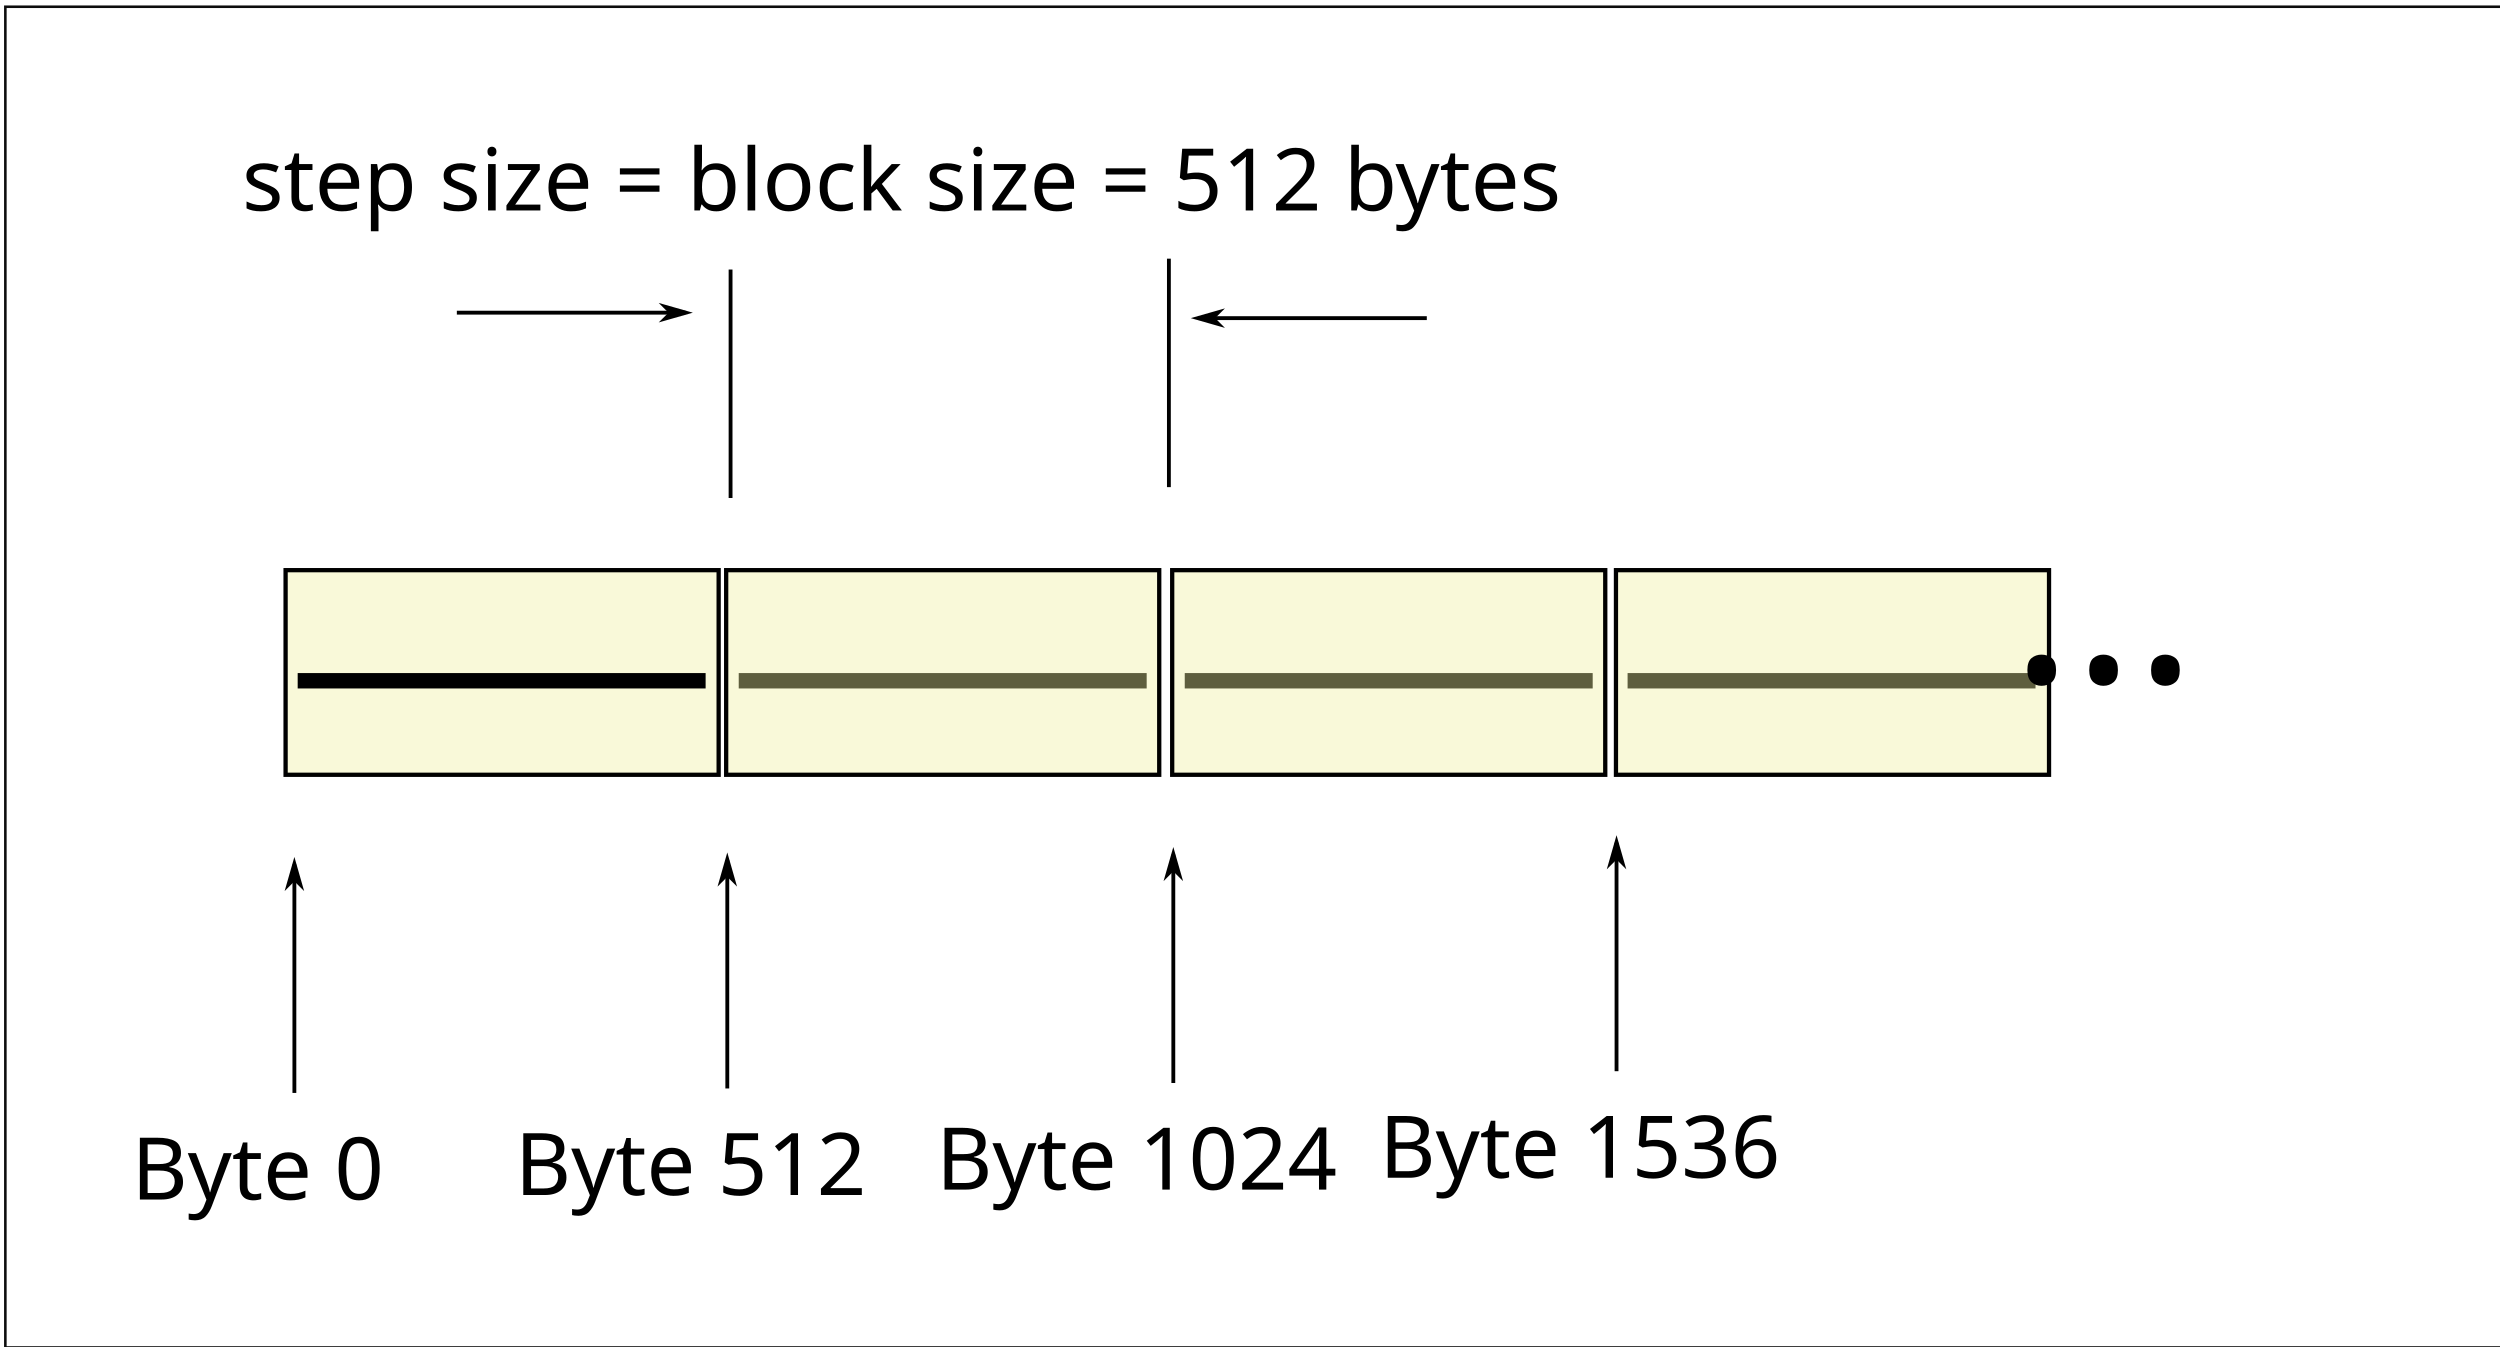
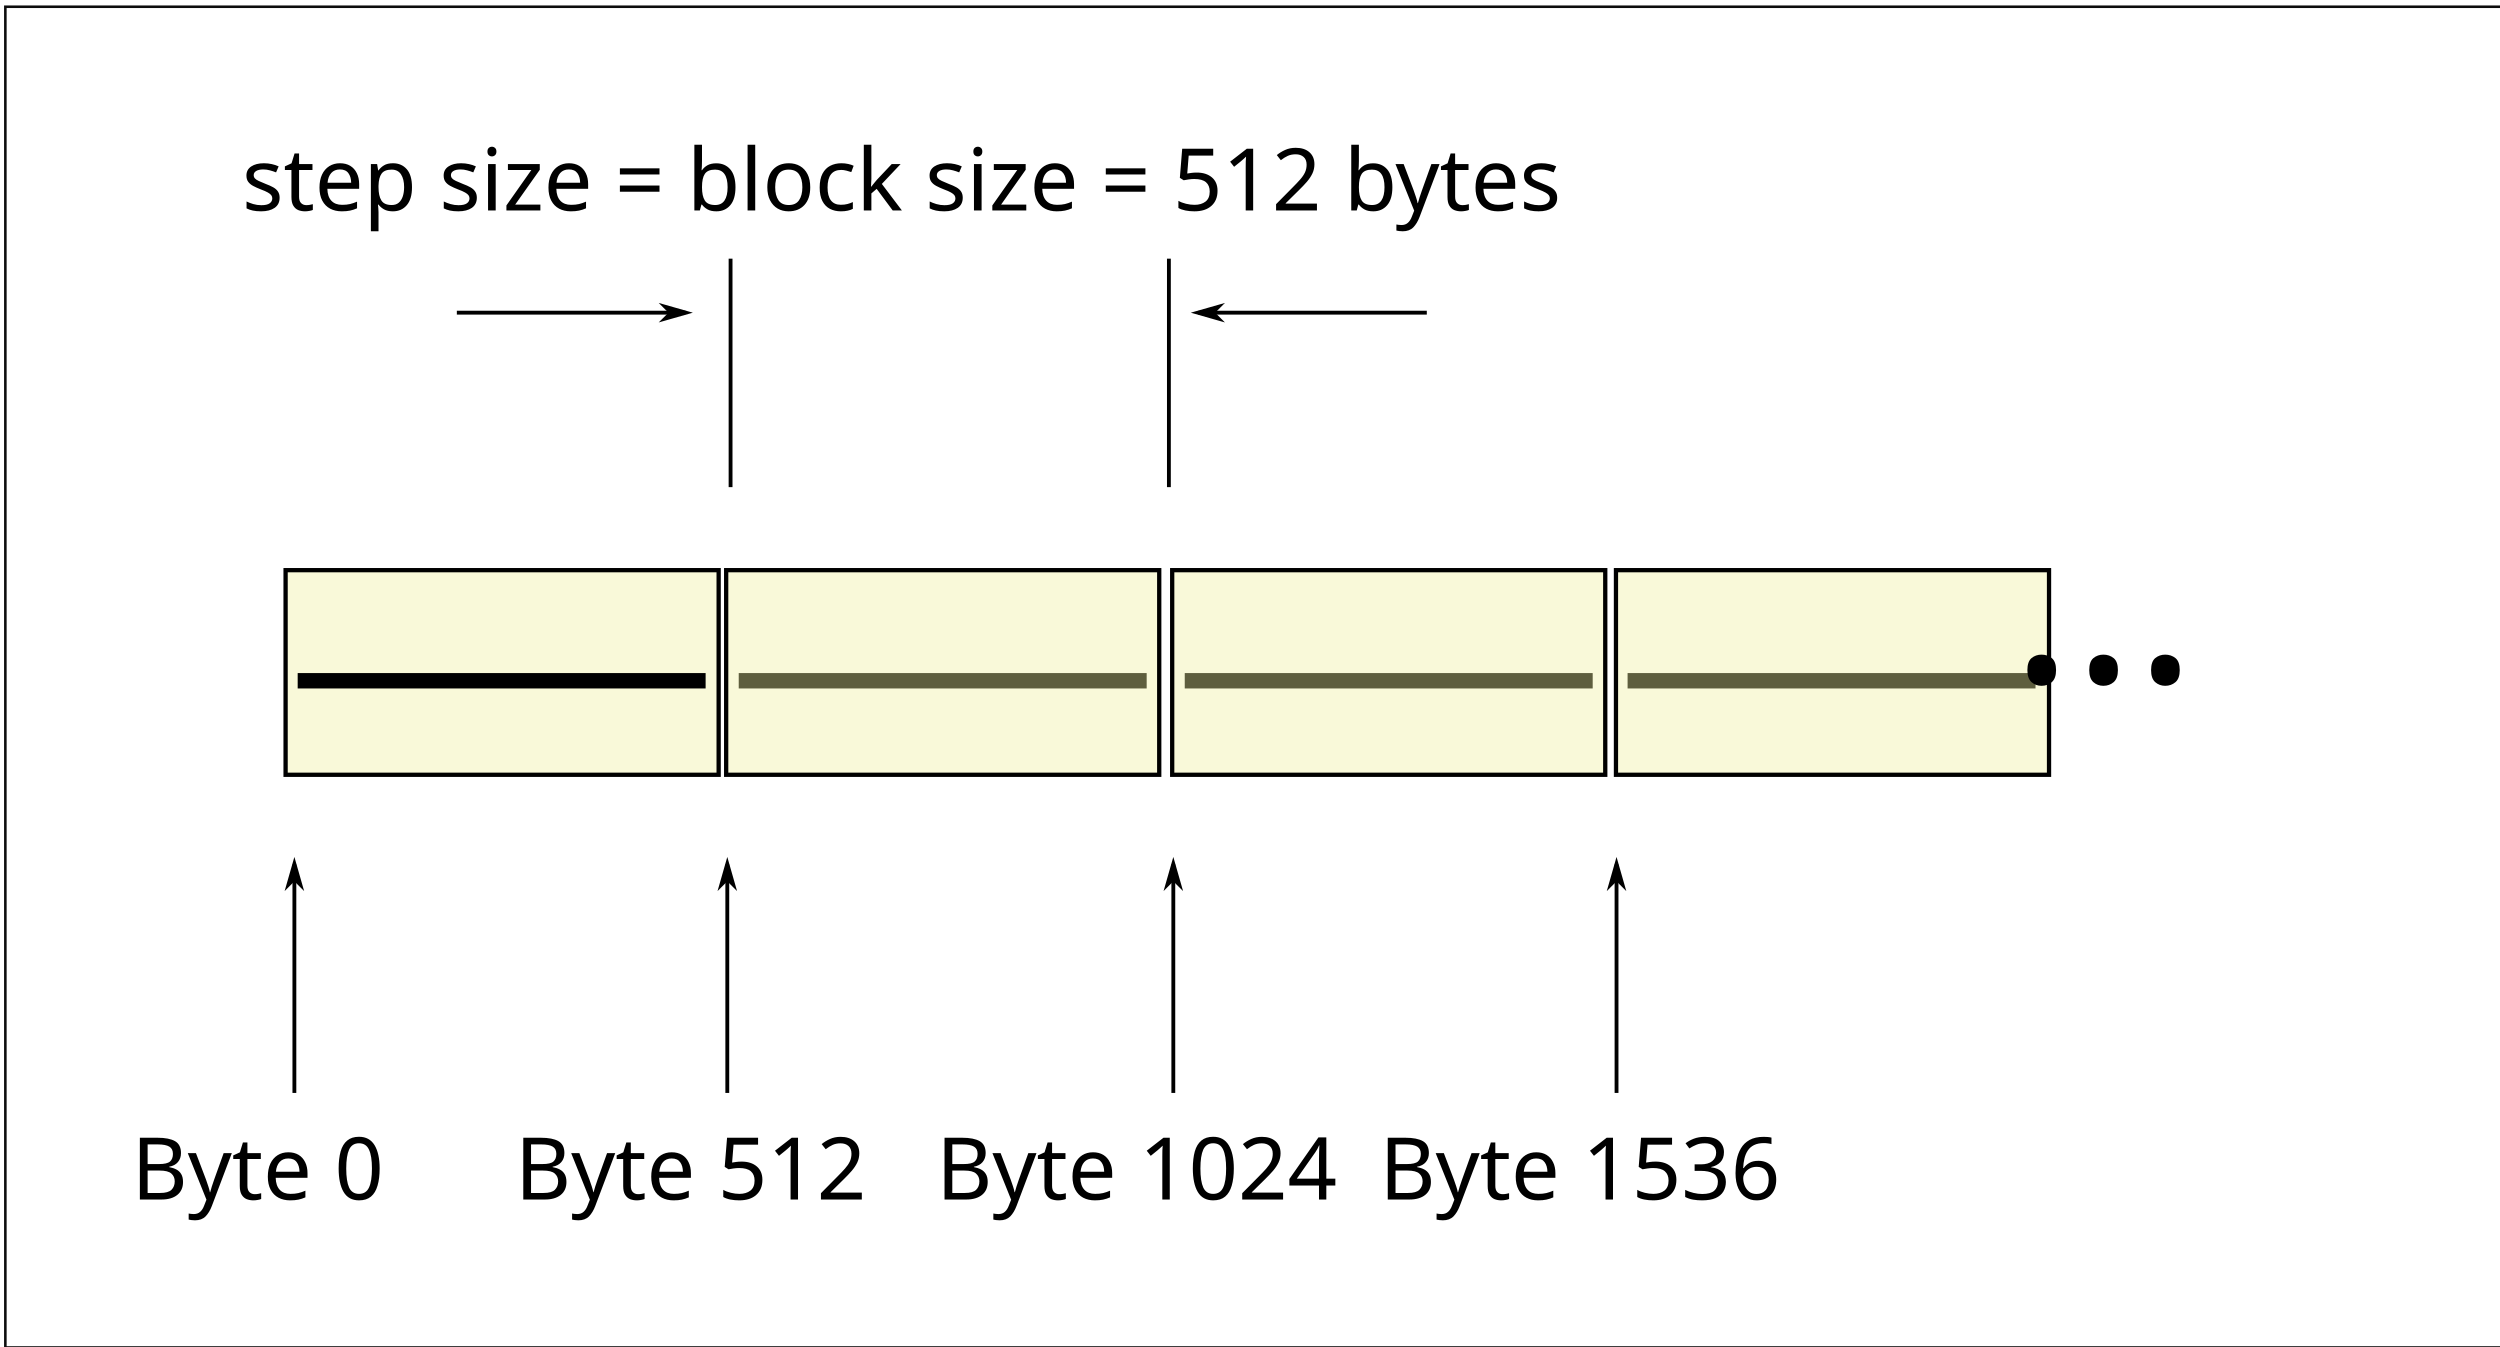
<svg xmlns="http://www.w3.org/2000/svg" width="650" height="350" id="svg2" version="1.1">
  <defs id="defs4">
    <marker orient="auto" refY="0" refX="0" id="Arrow1Mstart" style="overflow:visible">
      <path id="path4841" d="M 0,0 5,-5 -12.5,0 5,5 0,0 Z" style="fill:#000000;fill-opacity:1;fill-rule:evenodd;stroke:#000000;stroke-width:1pt;stroke-opacity:1" transform="matrix(0.4,0,0,0.4,4,0)" />
    </marker>
    <clipPath id="clipPath4612" clipPathUnits="userSpaceOnUse">
      <path id="path4614" d="M 7.09e-7,1.8311e-4 960,1.8311e-4 960,540 7.09e-7,540 l 0,-540 z" style="clip-rule:evenodd" />
    </clipPath>
    <clipPath id="clipPath4602" clipPathUnits="userSpaceOnUse">
      <path id="path4604" d="M -6.3546e-5,540 960,540 960,1.2207e-4 -6.6323e-5,6.1035e-5" style="clip-rule:evenodd" />
    </clipPath>
    <clipPath id="clipPath4592" clipPathUnits="userSpaceOnUse">
      <path id="path4594" d="M -6.3546e-5,540 960,540 960,1.2207e-4 -6.6323e-5,6.1035e-5" style="clip-rule:evenodd" />
    </clipPath>
    <clipPath id="clipPath4582" clipPathUnits="userSpaceOnUse">
      <path id="path4584" d="M -5.5651e-5,540 960,540 960,1.8311e-4 -2.7612e-5,1.2207e-4" style="clip-rule:evenodd" />
    </clipPath>
    <clipPath id="clipPath4572" clipPathUnits="userSpaceOnUse">
      <path id="path4574" d="M -5.5651e-5,540 960,540 960,1.8311e-4 -2.7612e-5,1.2207e-4" style="clip-rule:evenodd" />
    </clipPath>
    <clipPath id="clipPath4562" clipPathUnits="userSpaceOnUse">
      <path id="path4564" d="M -1.0563e-4,540 960,540 960,0 -8.0785e-5,6.1035e-5" style="clip-rule:evenodd" />
    </clipPath>
    <clipPath id="clipPath4552" clipPathUnits="userSpaceOnUse">
      <path id="path4554" d="M -1.0563e-4,540 960,540 960,0 -8.0785e-5,6.1035e-5" style="clip-rule:evenodd" />
    </clipPath>
    <clipPath id="clipPath4542" clipPathUnits="userSpaceOnUse">
      <path id="path4544" d="M -5.9576e-5,540 960,540 960,0 -1.0386e-4,-6.1035e-5" style="clip-rule:evenodd" />
    </clipPath>
    <clipPath id="clipPath4532" clipPathUnits="userSpaceOnUse">
      <path id="path4534" d="M -5.9576e-5,540 960,540 960,0 -1.0386e-4,-6.1035e-5" style="clip-rule:evenodd" />
    </clipPath>
    <clipPath id="clipPath4518" clipPathUnits="userSpaceOnUse">
      <path id="path4520" d="M -4.9367e-5,540 960,540 960,1.8311e-4 -5.9369e-5,1.2207e-4" style="clip-rule:evenodd" />
    </clipPath>
    <clipPath id="clipPath4508" clipPathUnits="userSpaceOnUse">
      <path id="path4510" d="M -4.9367e-5,540 960,540 960,1.8311e-4 -5.9369e-5,1.2207e-4" style="clip-rule:evenodd" />
    </clipPath>
    <clipPath id="clipPath4498" clipPathUnits="userSpaceOnUse">
      <path id="path4500" d="M -6.0031e-5,540 960,540 960,-1.2207e-4 l -960,0" style="clip-rule:evenodd" />
    </clipPath>
    <clipPath id="clipPath4488" clipPathUnits="userSpaceOnUse">
      <path id="path4490" d="M -6.0031e-5,540 960,540 960,-1.2207e-4 l -960,0" style="clip-rule:evenodd" />
    </clipPath>
    <clipPath id="clipPath4478" clipPathUnits="userSpaceOnUse">
      <path id="path4480" d="M 1.376e-5,540 960,540 960,1.2207e-4 l -960,0" style="clip-rule:evenodd" />
    </clipPath>
    <clipPath id="clipPath4468" clipPathUnits="userSpaceOnUse">
      <path id="path4470" d="M 1.376e-5,540 960,540 960,1.2207e-4 l -960,0" style="clip-rule:evenodd" />
    </clipPath>
    <clipPath id="clipPath4458" clipPathUnits="userSpaceOnUse">
      <path id="path4460" d="M 3.8212e-5,540 960,540 960,1.2207e-4 l -960,0" style="clip-rule:evenodd" />
    </clipPath>
    <clipPath id="clipPath4448" clipPathUnits="userSpaceOnUse">
      <path id="path4450" d="M 3.8212e-5,540 960,540 960,1.2207e-4 l -960,0" style="clip-rule:evenodd" />
    </clipPath>
    <clipPath id="clipPath4432" clipPathUnits="userSpaceOnUse">
      <path id="path4434" d="M 1.4305e-5,0 960,0 l 0,540 -960,0 0,-540 z" style="clip-rule:evenodd" />
    </clipPath>
    <clipPath id="clipPath4420" clipPathUnits="userSpaceOnUse">
      <path id="path4422" d="M 1.4305e-5,0 960,0 l 0,540 -960,0 0,-540 z" style="clip-rule:evenodd" />
    </clipPath>
    <clipPath id="clipPath4394" clipPathUnits="userSpaceOnUse">
      <path id="path4396" d="M 1.4305e-5,0 960,0 l 0,540 -960,0 0,-540 z" style="clip-rule:evenodd" />
    </clipPath>
    <clipPath id="clipPath4382" clipPathUnits="userSpaceOnUse">
      <path id="path4384" d="M 1.4305e-5,0 960,0 l 0,540 -960,0 0,-540 z" style="clip-rule:evenodd" />
    </clipPath>
    <clipPath id="clipPath4362" clipPathUnits="userSpaceOnUse">
      <path id="path4364" d="M 1.4305e-5,0 960,0 l 0,540 -960,0 0,-540 z" style="clip-rule:evenodd" />
    </clipPath>
    <clipPath id="clipPath4346" clipPathUnits="userSpaceOnUse">
      <path id="path4348" d="M 1.4305e-5,0 960,0 l 0,540 -960,0 0,-540 z" style="clip-rule:evenodd" />
    </clipPath>
    <clipPath id="clipPath4334" clipPathUnits="userSpaceOnUse">
      <path id="path4336" d="M 1.4305e-5,0 960,0 l 0,540 -960,0 0,-540 z" style="clip-rule:evenodd" />
    </clipPath>
    <clipPath id="clipPath4316" clipPathUnits="userSpaceOnUse">
      <path id="path4318" d="M 1.4305e-5,0 960,0 l 0,540 -960,0 0,-540 z" style="clip-rule:evenodd" />
    </clipPath>
    <clipPath id="clipPath4304" clipPathUnits="userSpaceOnUse">
      <path id="path4306" d="M 1.4305e-5,0 960,0 l 0,540 -960,0 0,-540 z" style="clip-rule:evenodd" />
    </clipPath>
    <clipPath id="clipPath4292" clipPathUnits="userSpaceOnUse">
      <path id="path4294" d="M 1.4305e-5,0 960,0 l 0,540 -960,0 0,-540 z" style="clip-rule:evenodd" />
    </clipPath>
    <clipPath id="clipPath4274" clipPathUnits="userSpaceOnUse">
      <path id="path4276" d="M 1.4305e-5,0 960,0 l 0,540 -960,0 0,-540 z" style="clip-rule:evenodd" />
    </clipPath>
    <clipPath id="clipPath4262" clipPathUnits="userSpaceOnUse">
      <path id="path4264" d="M 1.4305e-5,0 960,0 l 0,540 -960,0 0,-540 z" style="clip-rule:evenodd" />
    </clipPath>
    <clipPath id="clipPath4244" clipPathUnits="userSpaceOnUse">
      <path id="path4246" d="M 1.4305e-5,0 960,0 l 0,540 -960,0 0,-540 z" style="clip-rule:evenodd" />
    </clipPath>
    <clipPath id="clipPath4232" clipPathUnits="userSpaceOnUse">
      <path id="path4234" d="M 1.4305e-5,0 960,0 l 0,540 -960,0 0,-540 z" style="clip-rule:evenodd" />
    </clipPath>
    <clipPath id="clipPath4220" clipPathUnits="userSpaceOnUse">
      <path id="path4222" d="M 1.4305e-5,0 960,0 l 0,540 -960,0 0,-540 z" style="clip-rule:evenodd" />
    </clipPath>
    <clipPath id="clipPath4204" clipPathUnits="userSpaceOnUse">
      <path id="path4206" d="M 1.4305e-5,0 960,0 l 0,540 -960,0 0,-540 z" style="clip-rule:evenodd" />
    </clipPath>
    <clipPath id="clipPath4192" clipPathUnits="userSpaceOnUse">
      <path id="path4194" d="M 1.4305e-5,0 960,0 l 0,540 -960,0 0,-540 z" style="clip-rule:evenodd" />
    </clipPath>
    <clipPath id="clipPath4180" clipPathUnits="userSpaceOnUse">
      <path id="path4182" d="M 1.4305e-5,0 960,0 l 0,540 -960,0 0,-540 z" style="clip-rule:evenodd" />
    </clipPath>
    <clipPath id="clipPath4158" clipPathUnits="userSpaceOnUse">
      <path id="path4160" d="M 1.4305e-5,0 960,0 l 0,540 -960,0 0,-540 z" style="clip-rule:evenodd" />
    </clipPath>
    <clipPath id="clipPath4146" clipPathUnits="userSpaceOnUse">
      <path id="path4148" d="M 1.4305e-5,0 960,0 l 0,540 -960,0 0,-540 z" style="clip-rule:evenodd" />
    </clipPath>
    <clipPath id="clipPath4134" clipPathUnits="userSpaceOnUse">
      <path id="path4136" d="M 1.4305e-5,0 960,0 l 0,540 -960,0 0,-540 z" style="clip-rule:evenodd" />
    </clipPath>
    <clipPath id="clipPath4116" clipPathUnits="userSpaceOnUse">
      <path id="path4118" d="M 1.4305e-5,0 960,0 l 0,540 -960,0 0,-540 z" style="clip-rule:evenodd" />
    </clipPath>
    <clipPath id="clipPath4104" clipPathUnits="userSpaceOnUse">
      <path id="path4106" d="M 1.4305e-5,0 960,0 l 0,540 -960,0 0,-540 z" style="clip-rule:evenodd" />
    </clipPath>
    <clipPath id="clipPath4088" clipPathUnits="userSpaceOnUse">
      <path id="path4090" d="M 1.4305e-5,0 960,0 l 0,540 -960,0 0,-540 z" style="clip-rule:evenodd" />
    </clipPath>
    <clipPath id="clipPath4076" clipPathUnits="userSpaceOnUse">
      <path id="path4078" d="M 1.4305e-5,0 960,0 l 0,540 -960,0 0,-540 z" style="clip-rule:evenodd" />
    </clipPath>
    <clipPath id="clipPath4060" clipPathUnits="userSpaceOnUse">
      <path id="path4062" d="M 1.4305e-5,0 960,0 l 0,540 -960,0 0,-540 z" style="clip-rule:evenodd" />
    </clipPath>
    <clipPath id="clipPath4048" clipPathUnits="userSpaceOnUse">
      <path id="path4050" d="M 1.4305e-5,0 960,0 l 0,540 -960,0 0,-540 z" style="clip-rule:evenodd" />
    </clipPath>
    <clipPath id="clipPath4032" clipPathUnits="userSpaceOnUse">
      <path id="path4034" d="M 1.4305e-5,0 960,0 l 0,540 -960,0 0,-540 z" style="clip-rule:evenodd" />
    </clipPath>
    <clipPath id="clipPath4020" clipPathUnits="userSpaceOnUse">
      <path id="path4022" d="M 1.4305e-5,0 960,0 l 0,540 -960,0 0,-540 z" style="clip-rule:evenodd" />
    </clipPath>
    <clipPath id="clipPath4000" clipPathUnits="userSpaceOnUse">
      <path id="path4002" d="m 0,1.2207e-4 960,0 0,540 -960,0 L 0,1.2207e-4 Z" style="clip-rule:evenodd" />
    </clipPath>
    <clipPath id="clipPath4262-3" clipPathUnits="userSpaceOnUse">
      <path id="path4264-2" d="M 1.4305e-5,0 960,0 l 0,540 -960,0 0,-540 z" style="clip-rule:evenodd" />
    </clipPath>
    <clipPath id="clipPath4274-2" clipPathUnits="userSpaceOnUse">
      <path id="path4276-2" d="M 1.4305e-5,0 960,0 l 0,540 -960,0 0,-540 z" style="clip-rule:evenodd" />
    </clipPath>
    <clipPath id="clipPath4362-4" clipPathUnits="userSpaceOnUse">
      <path id="path4364-5" d="M 1.4305e-5,0 960,0 l 0,540 -960,0 0,-540 z" style="clip-rule:evenodd" />
    </clipPath>
    <clipPath id="clipPath4076-5" clipPathUnits="userSpaceOnUse">
      <path id="path4078-9" d="M 1.4305e-5,0 960,0 l 0,540 -960,0 0,-540 z" style="clip-rule:evenodd" />
    </clipPath>
    <clipPath id="clipPath4088-4" clipPathUnits="userSpaceOnUse">
      <path id="path4090-2" d="M 1.4305e-5,0 960,0 l 0,540 -960,0 0,-540 z" style="clip-rule:evenodd" />
    </clipPath>
    <clipPath id="clipPath4362-4-0" clipPathUnits="userSpaceOnUse">
      <path id="path4364-5-3" d="M 1.4305e-5,0 960,0 l 0,540 -960,0 0,-540 z" style="clip-rule:evenodd" />
    </clipPath>
    <clipPath id="clipPath4076-5-3" clipPathUnits="userSpaceOnUse">
      <path id="path4078-9-4" d="M 1.4305e-5,0 960,0 l 0,540 -960,0 0,-540 z" style="clip-rule:evenodd" />
    </clipPath>
    <clipPath id="clipPath4076-5-4" clipPathUnits="userSpaceOnUse">
      <path id="path4078-9-43" d="M 1.4305e-5,0 960,0 l 0,540 -960,0 0,-540 z" style="clip-rule:evenodd" />
    </clipPath>
    <clipPath id="clipPath4076-5-8" clipPathUnits="userSpaceOnUse">
      <path id="path4078-9-6" d="M 1.4305e-5,0 960,0 l 0,540 -960,0 0,-540 z" style="clip-rule:evenodd" />
    </clipPath>
    <clipPath id="clipPath4304-0" clipPathUnits="userSpaceOnUse">
      <path id="path4306-7" d="M 1.4305e-5,0 960,0 l 0,540 -960,0 0,-540 z" style="clip-rule:evenodd" />
    </clipPath>
    <clipPath id="clipPath4292-6" clipPathUnits="userSpaceOnUse">
      <path id="path4294-8" d="M 1.4305e-5,0 960,0 l 0,540 -960,0 0,-540 z" style="clip-rule:evenodd" />
    </clipPath>
    <clipPath id="clipPath4602-9" clipPathUnits="userSpaceOnUse">
      <path id="path4604-0" d="M -6.3546e-5,540 960,540 960,1.2207e-4 -6.6323e-5,6.1035e-5" style="clip-rule:evenodd" />
    </clipPath>
    <clipPath id="clipPath4592-5" clipPathUnits="userSpaceOnUse">
      <path id="path4594-3" d="M -6.3546e-5,540 960,540 960,1.2207e-4 -6.6323e-5,6.1035e-5" style="clip-rule:evenodd" />
    </clipPath>
    <clipPath id="clipPath4292-6-4" clipPathUnits="userSpaceOnUse">
      <path id="path4294-8-1" d="M 1.4305e-5,0 960,0 l 0,540 -960,0 0,-540 z" style="clip-rule:evenodd" />
    </clipPath>
    <clipPath id="clipPath4304-0-9" clipPathUnits="userSpaceOnUse">
      <path id="path4306-7-2" d="M 1.4305e-5,0 960,0 l 0,540 -960,0 0,-540 z" style="clip-rule:evenodd" />
    </clipPath>
    <clipPath id="clipPath4292-6-8" clipPathUnits="userSpaceOnUse">
      <path id="path4294-8-9" d="M 1.4305e-5,0 960,0 l 0,540 -960,0 0,-540 z" style="clip-rule:evenodd" />
    </clipPath>
    <clipPath id="clipPath4304-0-5" clipPathUnits="userSpaceOnUse">
      <path id="path4306-7-6" d="M 1.4305e-5,0 960,0 l 0,540 -960,0 0,-540 z" style="clip-rule:evenodd" />
    </clipPath>
    <clipPath id="clipPath4508-7" clipPathUnits="userSpaceOnUse">
      <path id="path4510-8" d="M -4.9367e-5,540 960,540 960,1.8311e-4 -5.9369e-5,1.2207e-4" style="clip-rule:evenodd" />
    </clipPath>
    <clipPath id="clipPath4518-4" clipPathUnits="userSpaceOnUse">
      <path id="path4520-9" d="M -4.9367e-5,540 960,540 960,1.8311e-4 -5.9369e-5,1.2207e-4" style="clip-rule:evenodd" />
    </clipPath>
    <clipPath id="clipPath4292-6-8-3" clipPathUnits="userSpaceOnUse">
      <path id="path4294-8-9-0" d="M 1.4305e-5,0 960,0 l 0,540 -960,0 0,-540 z" style="clip-rule:evenodd" />
    </clipPath>
    <clipPath id="clipPath4292-6-8-6" clipPathUnits="userSpaceOnUse">
      <path id="path4294-8-9-3" d="M 1.4305e-5,0 960,0 l 0,540 -960,0 0,-540 z" style="clip-rule:evenodd" />
    </clipPath>
    <clipPath id="clipPath4048-6" clipPathUnits="userSpaceOnUse">
      <path id="path4050-0" d="M 1.4305e-5,0 960,0 l 0,540 -960,0 0,-540 z" style="clip-rule:evenodd" />
    </clipPath>
    <clipPath id="clipPath4060-0" clipPathUnits="userSpaceOnUse">
      <path id="path4062-6" d="M 1.4305e-5,0 960,0 l 0,540 -960,0 0,-540 z" style="clip-rule:evenodd" />
    </clipPath>
    <marker orient="auto" refY="0" refX="0" id="Arrow1Mstart-9" style="overflow:visible">
      <path id="path4841-5" d="M 0,0 5,-5 -12.5,0 5,5 0,0 Z" style="fill:#000000;fill-opacity:1;fill-rule:evenodd;stroke:#000000;stroke-width:1pt;stroke-opacity:1" transform="matrix(0.4,0,0,0.4,4,0)" />
    </marker>
    <marker orient="auto" refY="0" refX="0" id="Arrow1Mstart-8" style="overflow:visible">
      <path id="path4841-6" d="M 0,0 5,-5 -12.5,0 5,5 0,0 Z" style="fill:#000000;fill-opacity:1;fill-rule:evenodd;stroke:#000000;stroke-width:1pt;stroke-opacity:1" transform="matrix(0.4,0,0,0.4,4,0)" />
    </marker>
    <marker orient="auto" refY="0" refX="0" id="Arrow1Mstart-2" style="overflow:visible">
      <path id="path4841-4" d="M 0,0 5,-5 -12.5,0 5,5 0,0 Z" style="fill:#000000;fill-opacity:1;fill-rule:evenodd;stroke:#000000;stroke-width:1pt;stroke-opacity:1" transform="matrix(0.4,0,0,0.4,4,0)" />
    </marker>
    <clipPath id="clipPath4508-6" clipPathUnits="userSpaceOnUse">
      <path style="clip-rule:evenodd" id="path4510-5" d="M -4.9367e-5,540 960,540 960,1.8311e-4 -5.9369e-5,1.2207e-4" />
    </clipPath>
    <clipPath id="clipPath4518-41" clipPathUnits="userSpaceOnUse">
      <path style="clip-rule:evenodd" id="path4520-94" d="M -4.9367e-5,540 960,540 960,1.8311e-4 -5.9369e-5,1.2207e-4" />
    </clipPath>
    <marker orient="auto" refY="0" refX="0" id="Arrow1Mstart-93" style="overflow:visible">
      <path id="path4841-8" d="M 0,0 5,-5 -12.5,0 5,5 0,0 Z" style="fill:#000000;fill-opacity:1;fill-rule:evenodd;stroke:#000000;stroke-width:1pt;stroke-opacity:1" transform="matrix(0.4,0,0,0.4,4,0)" />
    </marker>
    <marker orient="auto" refY="0" refX="0" id="Arrow1Mstart-0" style="overflow:visible">
      <path id="path4841-89" d="M 0,0 5,-5 -12.5,0 5,5 0,0 Z" style="fill:#000000;fill-opacity:1;fill-rule:evenodd;stroke:#000000;stroke-width:1pt;stroke-opacity:1" transform="matrix(0.4,0,0,0.4,4,0)" />
    </marker>
    <marker orient="auto" refY="0" refX="0" id="Arrow1Mstart-8-6" style="overflow:visible">
      <path id="path4841-6-6" d="M 0,0 5,-5 -12.5,0 5,5 0,0 Z" style="fill:#000000;fill-opacity:1;fill-rule:evenodd;stroke:#000000;stroke-width:1pt;stroke-opacity:1" transform="matrix(0.4,0,0,0.4,4,0)" />
    </marker>
    <marker orient="auto" refY="0" refX="0" id="Arrow1Mstart-8-1" style="overflow:visible">
      <path id="path4841-6-5" d="M 0,0 5,-5 -12.5,0 5,5 0,0 Z" style="fill:#000000;fill-opacity:1;fill-rule:evenodd;stroke:#000000;stroke-width:1pt;stroke-opacity:1" transform="matrix(0.4,0,0,0.4,4,0)" />
    </marker>
    <marker orient="auto" refY="0" refX="0" id="Arrow1Mstart-8-0" style="overflow:visible">
      <path id="path4841-6-2" d="M 0,0 5,-5 -12.5,0 5,5 0,0 Z" style="fill:#000000;fill-opacity:1;fill-rule:evenodd;stroke:#000000;stroke-width:1pt;stroke-opacity:1" transform="matrix(0.4,0,0,0.4,4,0)" />
    </marker>
  </defs>
  <g id="layer1" transform="translate(238.75,-480.625)">
    <g id="g3316" transform="translate(-250.3158,-503.46)" />
    <text xml:space="preserve" style="font-style:normal;font-variant:normal;font-weight:normal;font-stretch:normal;font-size:24.875px;line-height:1000%;font-family:Padauk;-inkscape-font-specification:Padauk;text-align:center;letter-spacing:0px;word-spacing:0px;text-anchor:middle;fill:#000000;fill-opacity:1;stroke:none" x="-92.859" y="888.811" id="text4385" transform="scale(0.9669376,1.034193)">
      <tspan id="tspan4387" x="-92.859" y="888.811" />
    </text>
    <rect style="opacity:1;fill:#f0f0a0;fill-opacity:0.392;stroke:#000000;stroke-width:1.114;stroke-miterlimit:4;stroke-dasharray:none;stroke-opacity:1" id="rect4735-0-7-4" width="112.597" height="53.2" x="-164.497" y="628.868" />
    <path style="fill:none;fill-rule:evenodd;stroke:#000000;stroke-width:1px;stroke-linecap:butt;stroke-linejoin:miter;stroke-opacity:1;marker-start:url(#Arrow1Mstart-8)" d="m -162.21,705.394 c 0,59.397 0,59.397 0,59.397 l 0,0 0,0" id="path4802-9-0" />
    <text xml:space="preserve" style="font-style:normal;font-variant:normal;font-weight:normal;font-stretch:normal;font-size:20px;line-height:90%;font-family:Padauk;-inkscape-font-specification:Padauk;text-align:center;letter-spacing:0px;word-spacing:0px;text-anchor:middle;fill:#000000;fill-opacity:1;stroke:none;stroke-width:1px;stroke-linecap:butt;stroke-linejoin:miter;stroke-opacity:1" x="-158.755" y="792.497" id="text5598-8">
      <tspan id="tspan5600-2" x="-158.755" y="792.497" style="font-size:22.5px">Byte 0</tspan>
    </text>
-     <path style="fill:none;fill-rule:evenodd;stroke:#000000;stroke-width:1px;stroke-linecap:butt;stroke-linejoin:miter;stroke-opacity:1" d="m -48.802,550.704 c 0,59.397 0,59.397 0,59.397 l 0,0 0,0" id="path4802-98" />
+     <path style="fill:none;fill-rule:evenodd;stroke:#000000;stroke-width:1px;stroke-linecap:butt;stroke-linejoin:miter;stroke-opacity:1" d="m -48.802,547.875 c 0,59.397 0,59.397 0,59.397 l 0,0 0,0" id="path4802-98" />
    <path style="fill:none;fill-rule:evenodd;stroke:#000000;stroke-width:1px;stroke-linecap:butt;stroke-linejoin:miter;stroke-opacity:1" d="m 65.164,547.875 c 0,59.397 0,59.397 0,59.397 l 0,0 0,0" id="path4802-98-9" />
-     <path style="fill:none;fill-rule:evenodd;stroke:#000000;stroke-width:1px;stroke-linecap:butt;stroke-linejoin:miter;stroke-opacity:1;marker-start:url(#Arrow1Mstart-93)" d="m 72.822,563.339 c 59.397,0 59.397,0 59.397,0 l 0,0 0,0" id="path4802-9-9" />
+     <path style="fill:none;fill-rule:evenodd;stroke:#000000;stroke-width:1px;stroke-linecap:butt;stroke-linejoin:miter;stroke-opacity:1;marker-start:url(#Arrow1Mstart-93)" d="m 72.822,561.924 c 59.397,0 59.397,0 59.397,0 l 0,0 0,0" id="path4802-9-9" />
    <path style="fill:none;fill-rule:evenodd;stroke:#000000;stroke-width:1px;stroke-linecap:butt;stroke-linejoin:miter;stroke-opacity:1;marker-start:url(#Arrow1Mstart-0)" d="m -60.575,561.924 c -59.397,0 -59.397,0 -59.397,0 l 0,0 0,0" id="path4802-9-4" />
    <text xml:space="preserve" style="font-style:normal;font-variant:normal;font-weight:normal;font-stretch:normal;font-size:20px;line-height:90%;font-family:Padauk;-inkscape-font-specification:Padauk;text-align:center;letter-spacing:0px;word-spacing:0px;text-anchor:middle;fill:#000000;fill-opacity:1;stroke:none;stroke-width:1px;stroke-linecap:butt;stroke-linejoin:miter;stroke-opacity:1" x="8.657" y="535.353" id="text5598-2">
      <tspan x="8.657" y="535.353" id="tspan5985" style="font-size:22.5px">step size = block size = 512 bytes</tspan>
    </text>
    <path style="fill:none;fill-rule:evenodd;stroke:#000000;stroke-width:4;stroke-linecap:butt;stroke-linejoin:miter;stroke-miterlimit:4;stroke-dasharray:none;stroke-opacity:1" d="m -161.353,657.625 c 106.066,0 106.066,0 106.066,0" id="path4352" />
    <path style="fill:none;fill-rule:evenodd;stroke:#000000;stroke-width:4;stroke-linecap:butt;stroke-linejoin:miter;stroke-miterlimit:4;stroke-dasharray:none;stroke-opacity:1" d="m -46.68,657.625 c 106.066,0 106.066,0 106.066,0" id="path4352-5" />
    <path style="fill:none;fill-rule:evenodd;stroke:#000000;stroke-width:4;stroke-linecap:butt;stroke-linejoin:miter;stroke-miterlimit:4;stroke-dasharray:none;stroke-opacity:1" d="m 69.285,657.625 c 106.066,0 106.066,0 106.066,0" id="path4352-4" />
    <path style="fill:none;fill-rule:evenodd;stroke:#000000;stroke-width:4;stroke-linecap:butt;stroke-linejoin:miter;stroke-miterlimit:4;stroke-dasharray:none;stroke-opacity:1" d="m 184.422,657.625 c 106.066,0 106.066,0 106.066,0" id="path4352-2" />
    <rect style="opacity:1;fill:#f0f0a0;fill-opacity:0.392;stroke:#000000;stroke-width:1.114;stroke-miterlimit:4;stroke-dasharray:none;stroke-opacity:1" id="rect4735-0-7-4-1" width="112.597" height="53.2" x="-49.946" y="628.868" />
    <rect style="opacity:1;fill:#f0f0a0;fill-opacity:0.392;stroke:#000000;stroke-width:1.114;stroke-miterlimit:4;stroke-dasharray:none;stroke-opacity:1" id="rect4735-0-7-4-0" width="112.597" height="53.2" x="66.02" y="628.868" />
    <rect style="opacity:1;fill:#f0f0a0;fill-opacity:0.392;stroke:#000000;stroke-width:1.114;stroke-miterlimit:4;stroke-dasharray:none;stroke-opacity:1" id="rect4735-0-7-4-2" width="112.597" height="53.2" x="181.4" y="628.868" />
    <text xml:space="preserve" style="font-style:normal;font-variant:normal;font-weight:normal;font-stretch:normal;font-size:60px;line-height:90%;font-family:Padauk;-inkscape-font-specification:Padauk;text-align:center;letter-spacing:0px;word-spacing:0px;text-anchor:middle;fill:#000000;fill-opacity:1;stroke:none;stroke-width:1px;stroke-linecap:butt;stroke-linejoin:miter;stroke-opacity:1" x="347.178" y="658.091" id="text4882">
      <tspan id="tspan4884" x="347.178" y="658.091">...</tspan>
    </text>
-     <path style="fill:none;fill-rule:evenodd;stroke:#000000;stroke-width:1px;stroke-linecap:butt;stroke-linejoin:miter;stroke-opacity:1;marker-start:url(#Arrow1Mstart-8-6)" d="m -49.654,704.227 c 0,59.397 0,59.397 0,59.397 l 0,0 0,0" id="path4802-9-0-3" />
-     <text xml:space="preserve" style="font-style:normal;font-variant:normal;font-weight:normal;font-stretch:normal;font-size:20px;line-height:90%;font-family:Padauk;-inkscape-font-specification:Padauk;text-align:center;letter-spacing:0px;word-spacing:0px;text-anchor:middle;fill:#000000;fill-opacity:1;stroke:none;stroke-width:1px;stroke-linecap:butt;stroke-linejoin:miter;stroke-opacity:1" x="-46.198" y="791.33" id="text5598-8-4">
-       <tspan id="tspan5600-2-0" x="-46.198" y="791.33" style="font-size:22.5px">Byte 512</tspan>
-     </text>
-     <path style="fill:none;fill-rule:evenodd;stroke:#000000;stroke-width:1px;stroke-linecap:butt;stroke-linejoin:miter;stroke-opacity:1;marker-start:url(#Arrow1Mstart-8-1)" d="m 66.312,702.813 c 0,59.397 0,59.397 0,59.397 l 0,0 0,0" id="path4802-9-0-6" />
-     <text xml:space="preserve" style="font-style:normal;font-variant:normal;font-weight:normal;font-stretch:normal;font-size:20px;line-height:90%;font-family:Padauk;-inkscape-font-specification:Padauk;text-align:center;letter-spacing:0px;word-spacing:0px;text-anchor:middle;fill:#000000;fill-opacity:1;stroke:none;stroke-width:1px;stroke-linecap:butt;stroke-linejoin:miter;stroke-opacity:1" x="69.768" y="789.915" id="text5598-8-2">
-       <tspan id="tspan5600-2-5" x="69.768" y="789.915" style="font-size:22.5px">Byte 1024</tspan>
-     </text>
-     <path style="fill:none;fill-rule:evenodd;stroke:#000000;stroke-width:1px;stroke-linecap:butt;stroke-linejoin:miter;stroke-opacity:1;marker-start:url(#Arrow1Mstart-8-0)" d="m 181.549,699.742 c 0,59.397 0,59.397 0,59.397 l 0,0 0,0" id="path4802-9-0-7" />
-     <text xml:space="preserve" style="font-style:normal;font-variant:normal;font-weight:normal;font-stretch:normal;font-size:20px;line-height:90%;font-family:Padauk;-inkscape-font-specification:Padauk;text-align:center;letter-spacing:0px;word-spacing:0px;text-anchor:middle;fill:#000000;fill-opacity:1;stroke:none;stroke-width:1px;stroke-linecap:butt;stroke-linejoin:miter;stroke-opacity:1" x="185.005" y="786.844" id="text5598-8-22">
-       <tspan id="tspan5600-2-3" x="185.005" y="786.844" style="font-size:22.5px">Byte 1536</tspan>
+     <path style="fill:none;fill-rule:evenodd;stroke:#000000;stroke-width:1px;stroke-linecap:butt;stroke-linejoin:miter;stroke-opacity:1;marker-start:url(#Arrow1Mstart-8-6)" d="m -49.654,705.394 c 0,59.397 0,59.397 0,59.397 l 0,0 0,0" id="path4802-9-0-3" />
+     <text xml:space="preserve" style="font-style:normal;font-variant:normal;font-weight:normal;font-stretch:normal;font-size:20px;line-height:90%;font-family:Padauk;-inkscape-font-specification:Padauk;text-align:center;letter-spacing:0px;word-spacing:0px;text-anchor:middle;fill:#000000;fill-opacity:1;stroke:none;stroke-width:1px;stroke-linecap:butt;stroke-linejoin:miter;stroke-opacity:1" x="-46.198" y="792.497" id="text5598-8-4">
+       <tspan id="tspan5600-2-0" x="-46.198" y="792.497" style="font-size:22.5px">Byte 512</tspan>
+     </text>
+     <path style="fill:none;fill-rule:evenodd;stroke:#000000;stroke-width:1px;stroke-linecap:butt;stroke-linejoin:miter;stroke-opacity:1;marker-start:url(#Arrow1Mstart-8-1)" d="m 66.312,705.394 c 0,59.397 0,59.397 0,59.397 l 0,0 0,0" id="path4802-9-0-6" />
+     <text xml:space="preserve" style="font-style:normal;font-variant:normal;font-weight:normal;font-stretch:normal;font-size:20px;line-height:90%;font-family:Padauk;-inkscape-font-specification:Padauk;text-align:center;letter-spacing:0px;word-spacing:0px;text-anchor:middle;fill:#000000;fill-opacity:1;stroke:none;stroke-width:1px;stroke-linecap:butt;stroke-linejoin:miter;stroke-opacity:1" x="69.768" y="792.497" id="text5598-8-2">
+       <tspan id="tspan5600-2-5" x="69.768" y="792.497" style="font-size:22.5px">Byte 1024</tspan>
+     </text>
+     <path style="fill:none;fill-rule:evenodd;stroke:#000000;stroke-width:1px;stroke-linecap:butt;stroke-linejoin:miter;stroke-opacity:1;marker-start:url(#Arrow1Mstart-8-0)" d="m 181.549,705.394 c 0,59.397 0,59.397 0,59.397 l 0,0 0,0" id="path4802-9-0-7" />
+     <text xml:space="preserve" style="font-style:normal;font-variant:normal;font-weight:normal;font-stretch:normal;font-size:20px;line-height:90%;font-family:Padauk;-inkscape-font-specification:Padauk;text-align:center;letter-spacing:0px;word-spacing:0px;text-anchor:middle;fill:#000000;fill-opacity:1;stroke:none;stroke-width:1px;stroke-linecap:butt;stroke-linejoin:miter;stroke-opacity:1" x="185.005" y="792.497" id="text5598-8-22">
+       <tspan id="tspan5600-2-3" x="185.005" y="792.497" style="font-size:22.5px">Byte 1536</tspan>
    </text>
    <path d="m -237.359,830.974 649.171,0 0,-348.595 -649.171,0 0,348.595 z" style="fill:none;stroke:#0d0d0d;stroke-width:0.67;stroke-linecap:butt;stroke-linejoin:miter;stroke-miterlimit:10;stroke-dasharray:none;stroke-opacity:1" id="path4616" />
  </g>
</svg>
